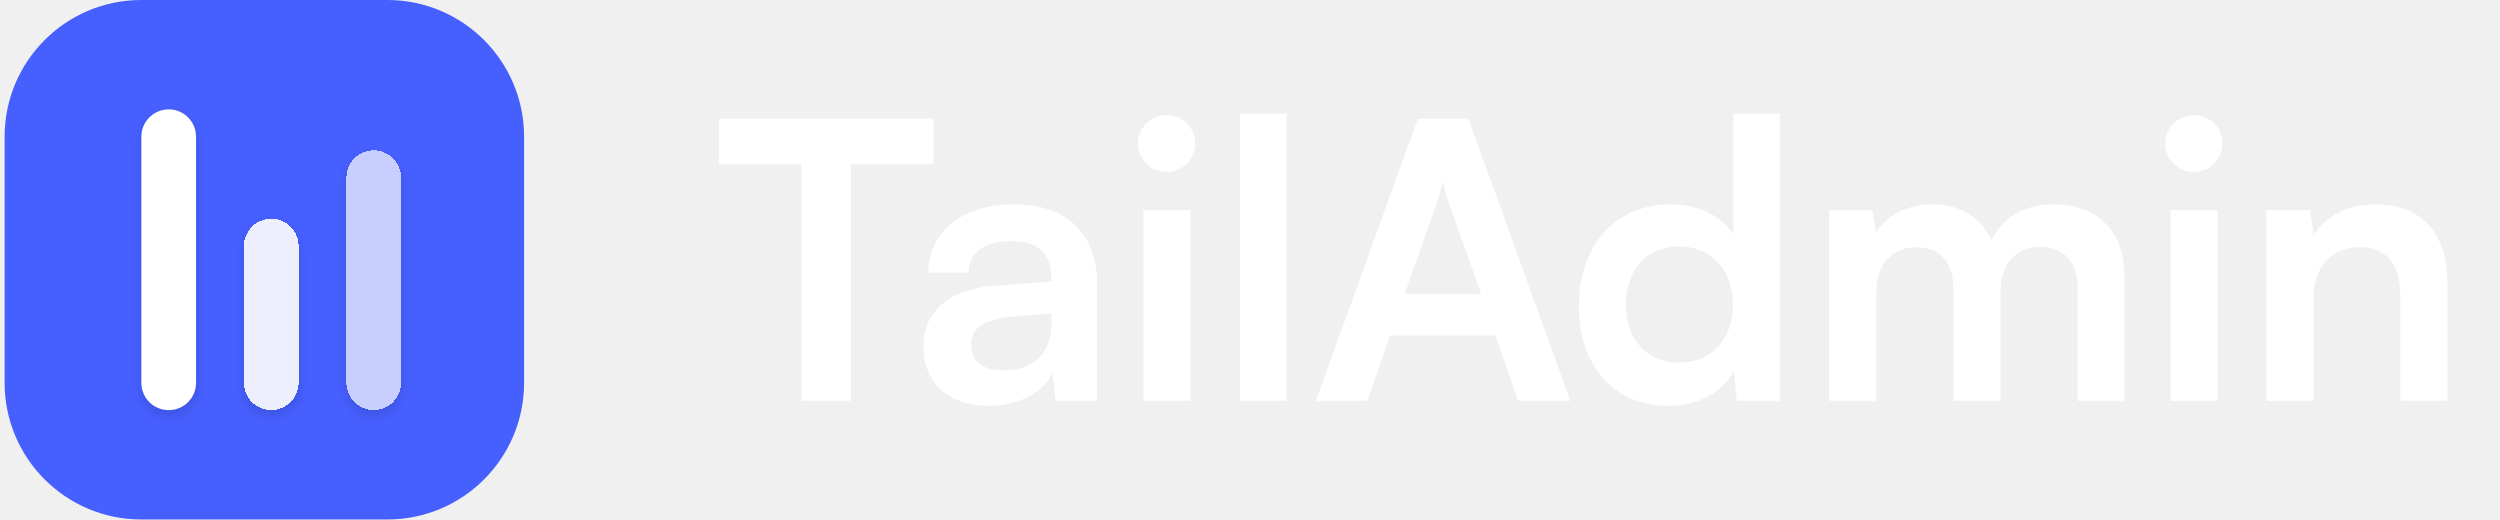
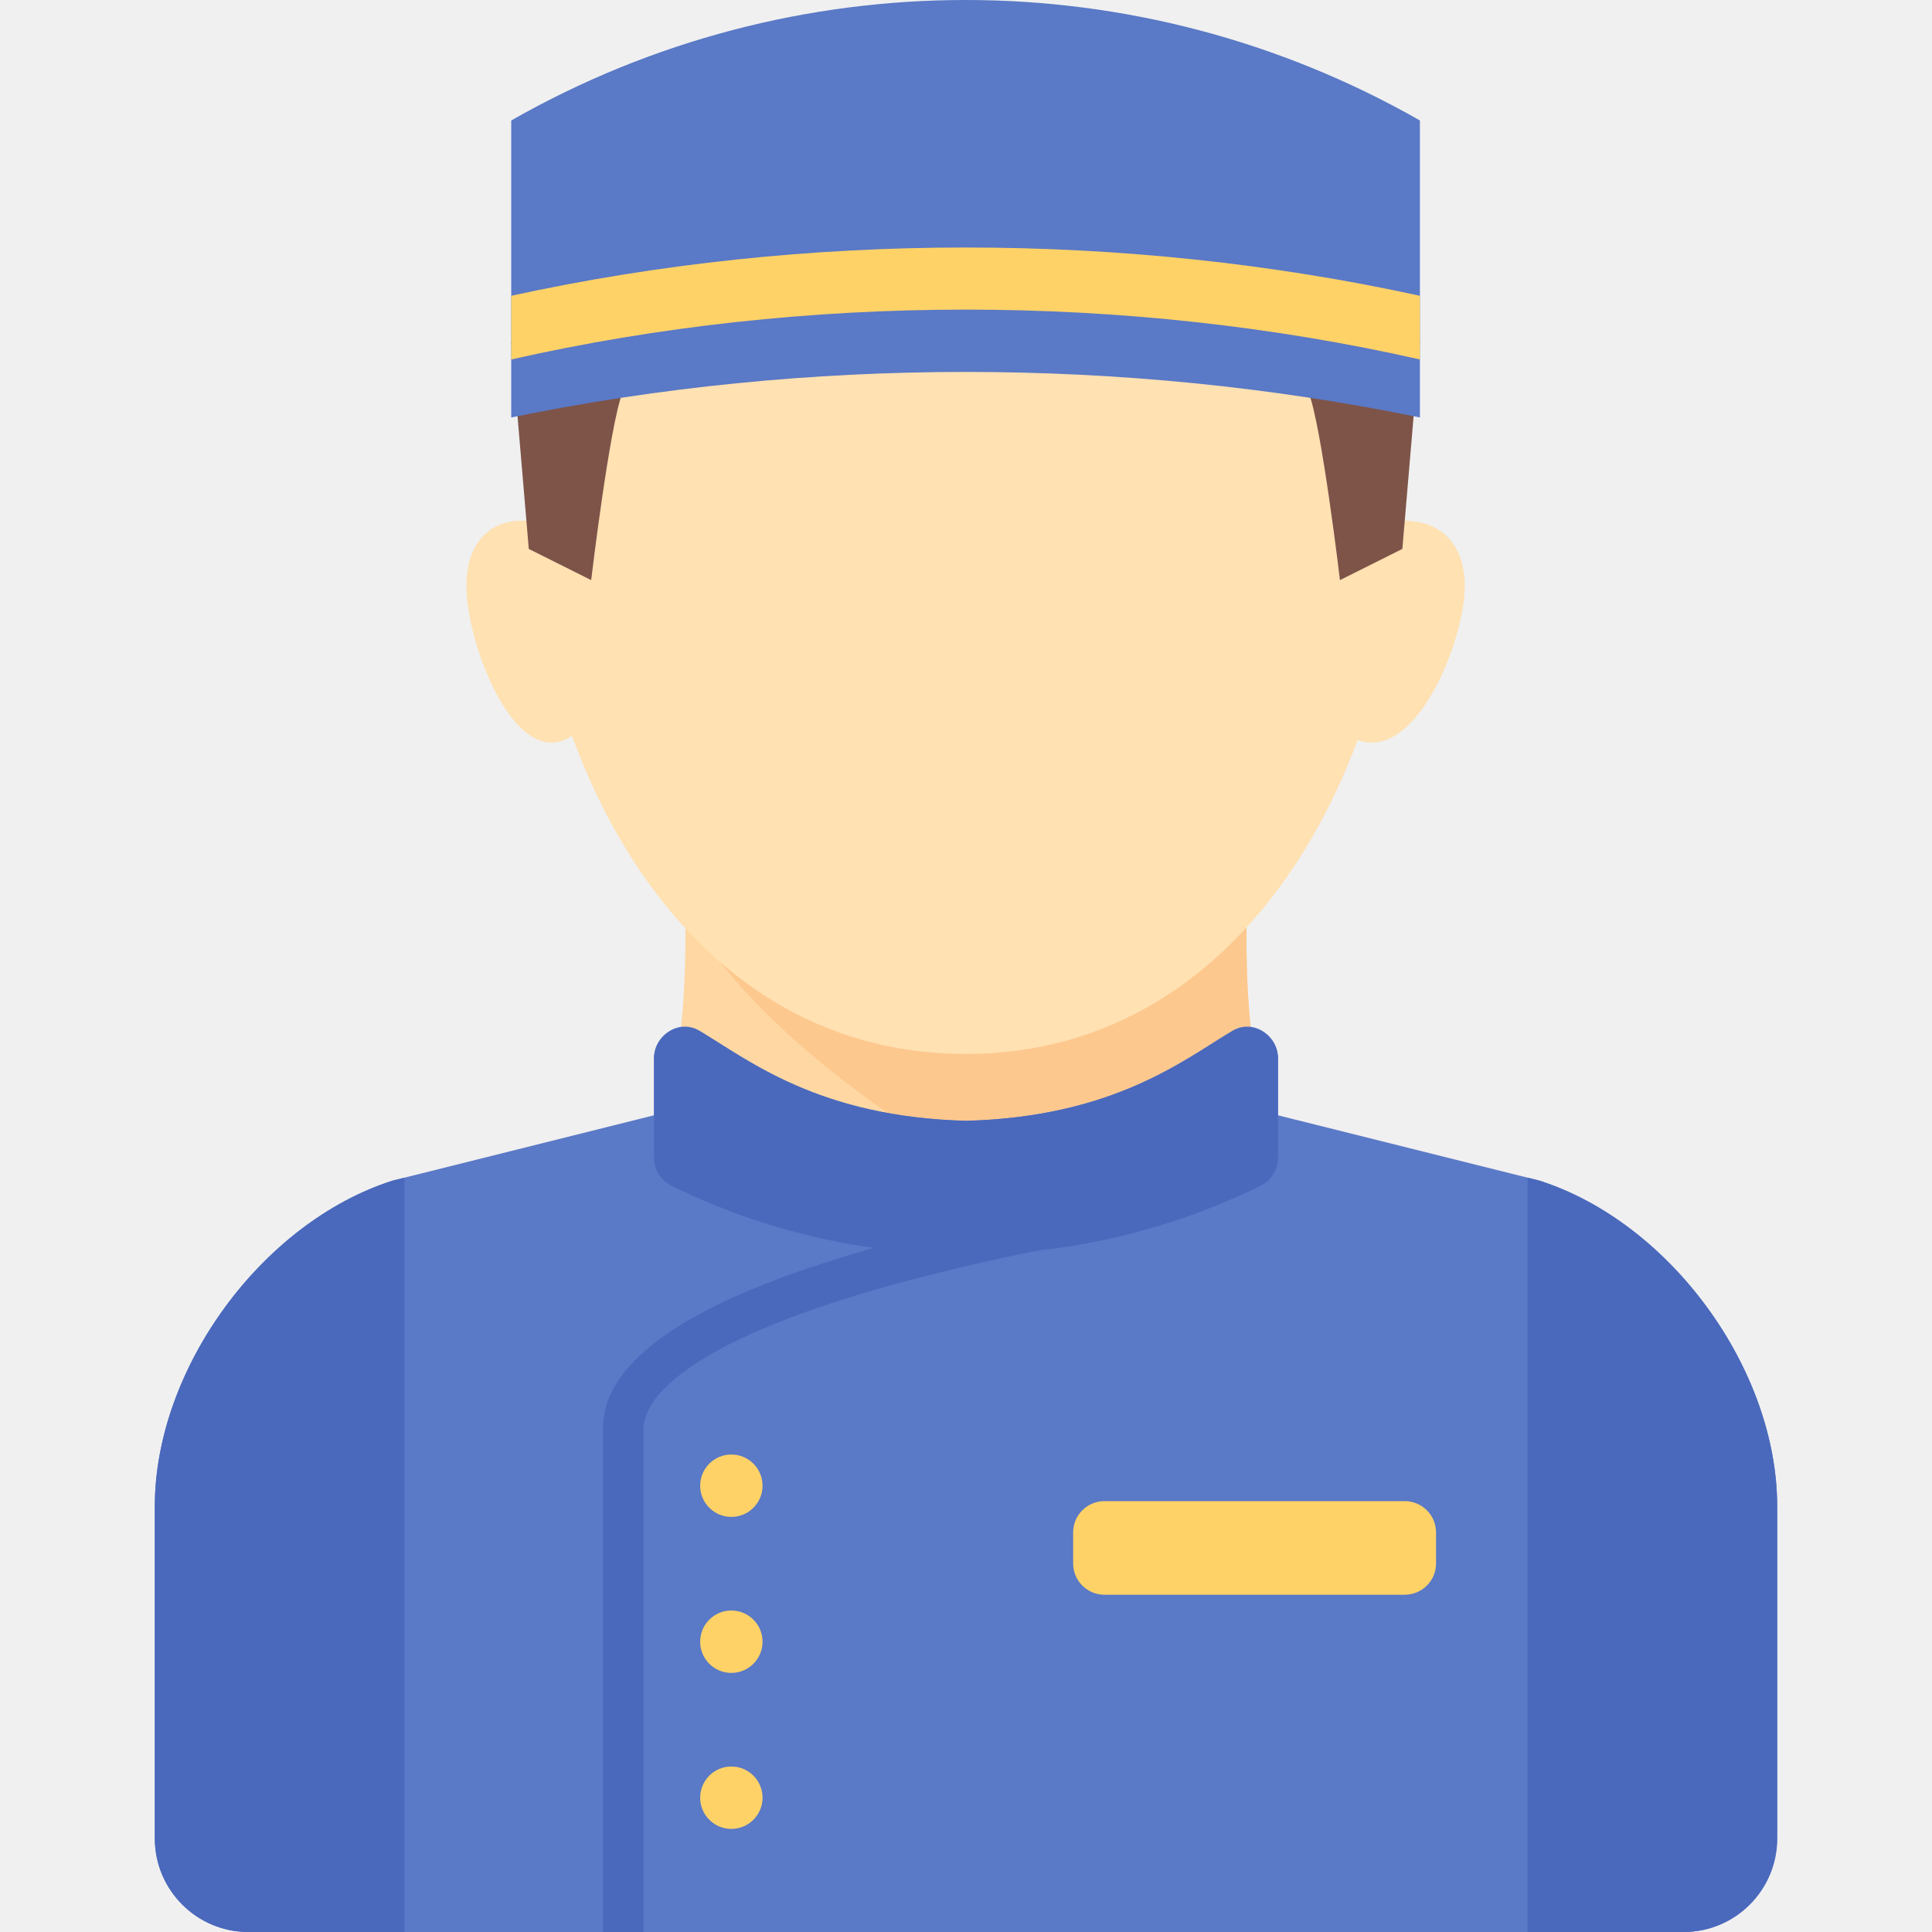
- <svg xmlns="http://www.w3.org/2000/svg" width="231" height="48" viewBox="0 0 231 48" fill="none">
-   <path d="M0.426 12.632C0.426 5.655 6.081 0 13.057 0H35.794C42.77 0 48.426 5.655 48.426 12.632V35.368C48.426 42.345 42.77 48 35.794 48H13.057C6.081 48 0.426 42.345 0.426 35.368V12.632Z" fill="#465FFF" />
-   <g filter="url(#filter0_d_3903_56743)">
-     <path d="M13.062 12.632C13.062 11.237 14.193 10.106 15.588 10.106C16.983 10.106 18.114 11.237 18.114 12.632V35.369C18.114 36.764 16.983 37.895 15.588 37.895C14.193 37.895 13.062 36.764 13.062 35.369V12.632Z" fill="white" />
+ <svg xmlns="http://www.w3.org/2000/svg" height="800px" width="800px" version="1.1" id="Capa_1" viewBox="0 0 407.485 407.485" xml:space="preserve">
+   <g>
+     <g>
+       <path style="fill:#FFD7A3;" d="M131.449,247.575c14.716-9.475,13.07-50.835,13.07-57.416h118.446    c0,6.58-1.825,47.941,12.89,57.416l-72.113,67.611L131.449,247.575z" />
+     </g>
+     <g>
+       <path style="fill:#FDC88E;" d="M249.805,262.543l26.051-14.968c-14.716-9.474-12.89-50.835-12.89-57.416H144.52    C153.018,214.592,209.226,256.511,249.805,262.543z" />
+     </g>
+     <g>
+       <path style="fill:#5A79C6;" d="M324.693,249.013l-55.147-13.782V223.25c0-4.876-5.26-8.401-9.454-5.913    c-10.287,6.104-25.093,18.237-56.349,19.059c-31.257-0.823-46.062-12.955-56.349-19.059c-4.194-2.489-9.454,1.037-9.454,5.913    v11.981l-55.147,13.782c-27.576,8.823-50.138,39.733-50.138,68.687v70.044c0,10.903,8.838,19.741,19.741,19.741h151.347H355.09    c10.903,0,19.741-8.838,19.741-19.741V317.7C374.831,288.746,352.269,257.836,324.693,249.013z" />
+     </g>
+     <g>
+       <path style="fill:#FFE1B2;" d="M295.777,103.847c0,52.696-30.343,118.446-92.124,118.446s-92.124-65.75-92.124-118.446    s41.246-72.384,92.124-72.384S295.777,51.151,295.777,103.847z" />
+     </g>
+     <g>
+       <path style="fill:#FFE1B2;" d="M114.693,110.427c-9.864-2.468-16.326,2.805-16.326,13.161c0,13.709,13.265,47.296,27.21,26.321    S114.693,110.427,114.693,110.427z" />
+     </g>
+     <g>
+       <path style="fill:#FFE1B2;" d="M291.117,110.427c10.767-2.468,17.821,2.805,17.821,13.161c0,13.709-14.479,47.296-29.701,26.321    S291.117,110.427,291.117,110.427z" />
+     </g>
+     <g>
+       <path style="fill:#7E5449;" d="M131.269,82.872c-2.742,7.129-6.58,39.482-6.58,39.482l-13.161-6.58l-3.701-43.595L131.269,82.872z    " />
+     </g>
+     <g>
+       <path style="fill:#7E5449;" d="M276.036,82.872c2.742,7.129,6.58,39.482,6.58,39.482l13.161-6.58l3.701-43.595L276.036,82.872z" />
+     </g>
+     <g>
+       <path style="fill:#5A79C6;" d="M299.478,88.05c0-20.88,0-41.761,0-62.642c-59.393-33.878-132.259-33.878-191.652,0    c0,20.881,0,41.762,0,62.642C170.056,75.243,237.249,75.243,299.478,88.05z" />
+     </g>
+     <g>
+       <path style="fill:#FFD267;" d="M107.827,62.386c0,4.476,0,8.952,0,13.427c61.971-14.017,129.681-14.017,191.652,0    c0-4.476,0-8.952,0-13.427C237.385,48.808,169.92,48.808,107.827,62.386z" />
+     </g>
+     <g>
+       <path style="fill:#4A69BC;" d="M265.901,250.065c2.244-1.106,3.644-3.446,3.644-5.948v-8.886V223.25    c0-5.068-5.519-8.281-9.862-5.669c-10.271,6.178-25.096,18.004-55.941,18.815c-30.845-0.812-45.67-12.638-55.941-18.815    c-4.343-2.612-9.862,0.6-9.862,5.669l0,11.981v8.886c0,2.502,1.4,4.842,3.644,5.948    C180.765,269.376,226.72,269.376,265.901,250.065z" />
+     </g>
+     <g>
+       <path style="fill:#4A69BC;" d="M224.74,253.871c-64.743,12.351-97.567,28.294-97.567,47.386v106.228h8.553V301.257    c0-5.089,6.535-22.941,90.614-38.981L224.74,253.871z" />
+     </g>
+     <g>
+       <circle style="fill:#FFD267;" cx="154.253" cy="313.357" r="6.58" />
+     </g>
+     <g>
+       <circle style="fill:#FFD267;" cx="154.253" cy="346.259" r="6.58" />
+     </g>
+     <g>
+       <circle style="fill:#FFD267;" cx="154.253" cy="379.16" r="6.58" />
+     </g>
+     <g>
+       <path style="fill:#FFD267;" d="M302.88,329.771c0,3.619-2.961,6.58-6.58,6.58h-63.38c-3.619,0-6.58-2.961-6.58-6.58v-6.58    c0-3.619,2.961-6.58,6.58-6.58h63.38c3.619,0,6.58,2.961,6.58,6.58V329.771z" />
+     </g>
+     <g>
+       <path style="fill:#4A69BC;" d="M85.297,248.387l-2.505,0.626c-27.576,8.823-50.138,39.733-50.138,68.687v70.044    c0,10.903,8.838,19.741,19.741,19.741h32.902V248.387z" />
+     </g>
+     <g>
+       <path style="fill:#4A69BC;" d="M322.188,248.387l2.505,0.626c27.576,8.823,50.138,39.733,50.138,68.687v70.044    c0,10.903-8.838,19.741-19.741,19.741h-32.902V248.387z" />
+     </g>
  </g>
-   <g filter="url(#filter1_d_3903_56743)">
-     <path d="M22.539 22.735C22.539 21.34 23.67 20.209 25.065 20.209C26.461 20.209 27.592 21.34 27.592 22.735V35.367C27.592 36.762 26.461 37.893 25.065 37.893C23.67 37.893 22.539 36.762 22.539 35.367V22.735Z" fill="white" fill-opacity="0.9" shape-rendering="crispEdges" />
-   </g>
-   <g filter="url(#filter2_d_3903_56743)">
-     <path d="M32.008 16.419C32.008 15.024 33.139 13.893 34.534 13.893C35.929 13.893 37.06 15.024 37.06 16.419V35.366C37.06 36.761 35.929 37.893 34.534 37.893C33.139 37.893 32.008 36.761 32.008 35.366V16.419Z" fill="white" fill-opacity="0.7" shape-rendering="crispEdges" />
-   </g>
-   <path d="M66.426 15.172H74.058V37.036H78.624V15.172H86.257V10.964H66.426V15.172Z" fill="white" />
-   <path d="M91.352 37.5C94.098 37.5 96.488 36.252 97.237 34.433L97.558 37.036H101.375V26.336C101.375 21.45 98.45 18.882 93.706 18.882C88.927 18.882 85.788 21.378 85.788 25.195H89.497C89.497 23.34 90.924 22.27 93.492 22.27C95.704 22.27 97.13 23.233 97.13 25.623V26.015L91.851 26.407C87.678 26.729 85.324 28.762 85.324 32.007C85.324 35.324 87.607 37.5 91.352 37.5ZM92.779 34.219C90.817 34.219 89.747 33.434 89.747 31.829C89.747 30.402 90.781 29.511 93.492 29.261L97.166 28.976V29.903C97.166 32.614 95.454 34.219 92.779 34.219Z" fill="white" />
-   <path d="M107.825 15.886C109.252 15.886 110.429 14.709 110.429 13.246C110.429 11.784 109.252 10.643 107.825 10.643C106.327 10.643 105.15 11.784 105.15 13.246C105.15 14.709 106.327 15.886 107.825 15.886ZM105.649 37.036H110.001V19.417H105.649V37.036Z" fill="white" />
-   <path d="M118.883 37.036V10.5H114.568V37.036H118.883Z" fill="white" />
-   <path d="M126.337 37.036L128.441 31.009H138.179L140.283 37.036H145.098L135.682 10.964H131.009L121.593 37.036H126.337ZM132.757 18.739C133.007 18.026 133.221 17.241 133.328 16.742C133.399 17.277 133.649 18.061 133.863 18.739L136.859 27.157H129.797L132.757 18.739Z" fill="white" />
-   <path d="M154.165 37.5C156.84 37.5 159.122 36.323 160.192 34.29L160.478 37.036H164.472V10.5H160.157V21.664C159.051 19.916 156.875 18.882 154.414 18.882C149.1 18.882 145.89 22.805 145.89 28.298C145.89 33.755 149.064 37.5 154.165 37.5ZM155.128 33.505C152.096 33.505 150.241 31.294 150.241 28.155C150.241 25.017 152.096 22.77 155.128 22.77C158.159 22.77 160.121 24.981 160.121 28.155C160.121 31.33 158.159 33.505 155.128 33.505Z" fill="white" />
-   <path d="M173.359 37.036V27.049C173.359 24.196 175.035 22.841 177.104 22.841C179.172 22.841 180.492 24.16 180.492 26.622V37.036H184.843V27.049C184.843 24.16 186.448 22.805 188.553 22.805C190.621 22.805 191.977 24.125 191.977 26.657V37.036H196.292V25.516C196.292 21.45 193.938 18.882 189.658 18.882C186.983 18.882 184.915 20.201 184.023 22.235C183.096 20.201 181.241 18.882 178.566 18.882C176.034 18.882 174.25 20.023 173.359 21.485L173.002 19.417H169.007V37.036H173.359Z" fill="white" />
-   <path d="M202.74 15.886C204.167 15.886 205.344 14.709 205.344 13.246C205.344 11.784 204.167 10.643 202.74 10.643C201.242 10.643 200.065 11.784 200.065 13.246C200.065 14.709 201.242 15.886 202.74 15.886ZM200.564 37.036H204.916V19.417H200.564V37.036Z" fill="white" />
-   <path d="M213.763 37.036V27.549C213.763 24.695 215.403 22.841 218.078 22.841C220.325 22.841 221.788 24.267 221.788 27.228V37.036H226.139V26.194C226.139 21.628 223.856 18.882 219.434 18.882C217.044 18.882 214.904 19.916 213.798 21.7L213.442 19.417H209.411V37.036H213.763Z" fill="white" />
-   <defs>
-     <filter id="filter0_d_3903_56743" x="12.062" y="9.606" width="7.053" height="29.79" filterUnits="userSpaceOnUse" color-interpolation-filters="sRGB">
-       <feFlood flood-opacity="0" result="BackgroundImageFix" />
-       <feColorMatrix in="SourceAlpha" type="matrix" values="0 0 0 0 0 0 0 0 0 0 0 0 0 0 0 0 0 0 127 0" result="hardAlpha" />
-       <feOffset dy="0.5" />
-       <feGaussianBlur stdDeviation="0.5" />
-       <feComposite in2="hardAlpha" operator="out" />
-       <feColorMatrix type="matrix" values="0 0 0 0 0 0 0 0 0 0 0 0 0 0 0 0 0 0 0.12 0" />
-       <feBlend mode="normal" in2="BackgroundImageFix" result="effect1_dropShadow_3903_56743" />
-       <feBlend mode="normal" in="SourceGraphic" in2="effect1_dropShadow_3903_56743" result="shape" />
-     </filter>
-     <filter id="filter1_d_3903_56743" x="21.539" y="19.709" width="7.053" height="19.684" filterUnits="userSpaceOnUse" color-interpolation-filters="sRGB">
-       <feFlood flood-opacity="0" result="BackgroundImageFix" />
-       <feColorMatrix in="SourceAlpha" type="matrix" values="0 0 0 0 0 0 0 0 0 0 0 0 0 0 0 0 0 0 127 0" result="hardAlpha" />
-       <feOffset dy="0.5" />
-       <feGaussianBlur stdDeviation="0.5" />
-       <feComposite in2="hardAlpha" operator="out" />
-       <feColorMatrix type="matrix" values="0 0 0 0 0 0 0 0 0 0 0 0 0 0 0 0 0 0 0.12 0" />
-       <feBlend mode="normal" in2="BackgroundImageFix" result="effect1_dropShadow_3903_56743" />
-       <feBlend mode="normal" in="SourceGraphic" in2="effect1_dropShadow_3903_56743" result="shape" />
-     </filter>
-     <filter id="filter2_d_3903_56743" x="31.008" y="13.393" width="7.053" height="26" filterUnits="userSpaceOnUse" color-interpolation-filters="sRGB">
-       <feFlood flood-opacity="0" result="BackgroundImageFix" />
-       <feColorMatrix in="SourceAlpha" type="matrix" values="0 0 0 0 0 0 0 0 0 0 0 0 0 0 0 0 0 0 127 0" result="hardAlpha" />
-       <feOffset dy="0.5" />
-       <feGaussianBlur stdDeviation="0.5" />
-       <feComposite in2="hardAlpha" operator="out" />
-       <feColorMatrix type="matrix" values="0 0 0 0 0 0 0 0 0 0 0 0 0 0 0 0 0 0 0.12 0" />
-       <feBlend mode="normal" in2="BackgroundImageFix" result="effect1_dropShadow_3903_56743" />
-       <feBlend mode="normal" in="SourceGraphic" in2="effect1_dropShadow_3903_56743" result="shape" />
-     </filter>
-   </defs>
</svg>
